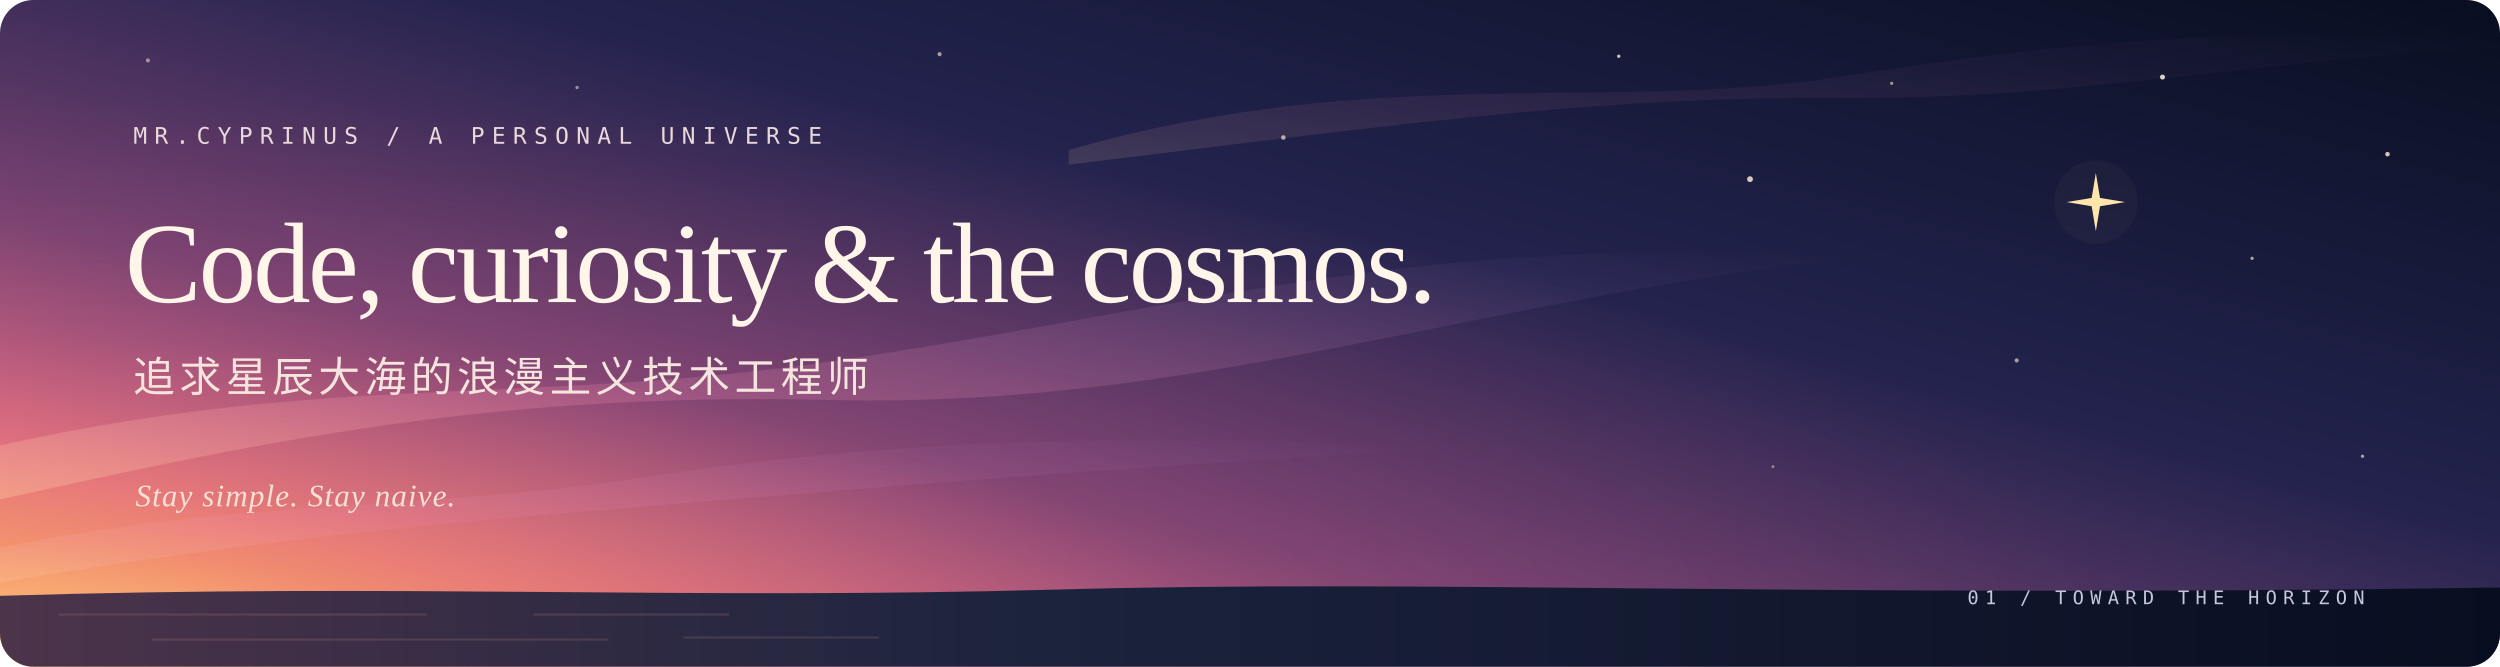
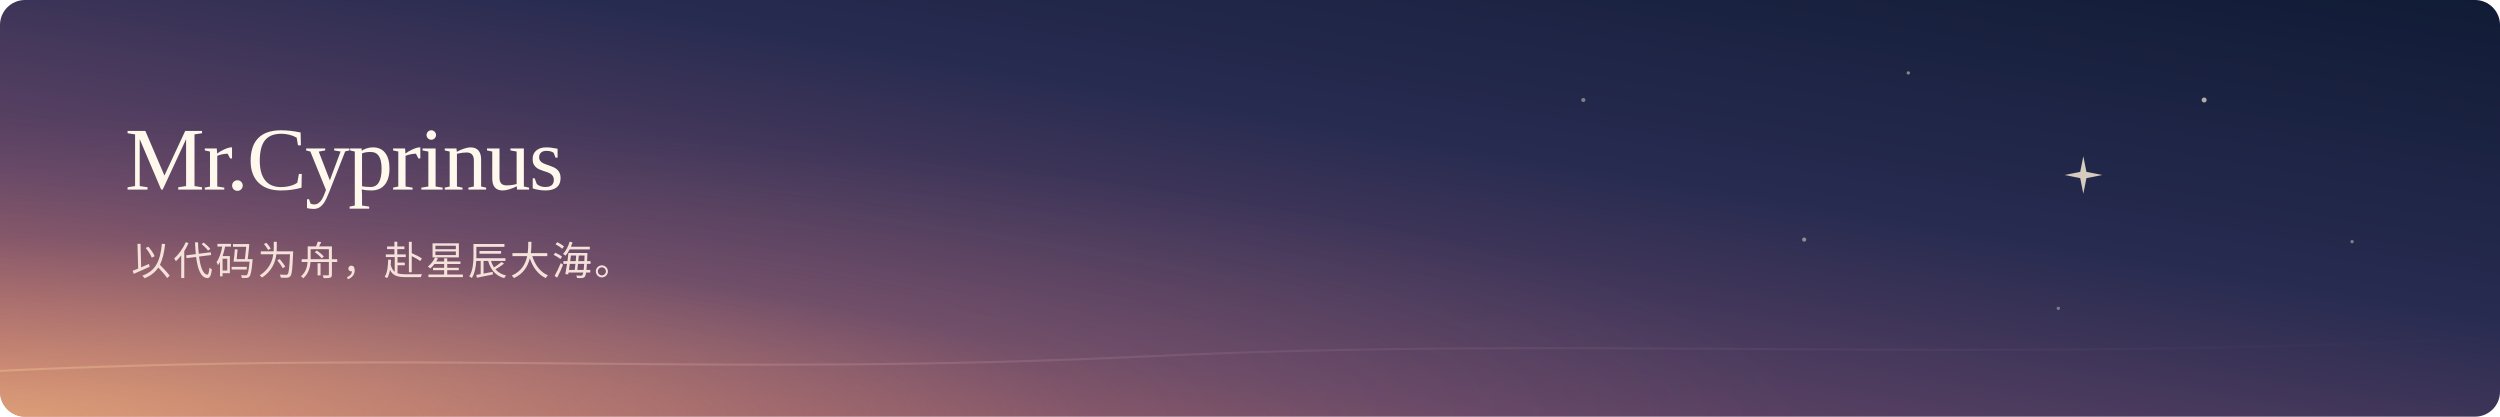
- <svg xmlns="http://www.w3.org/2000/svg" width="1200" height="320" viewBox="0 0 1200 320" role="img" aria-labelledby="title description">
+ <svg xmlns="http://www.w3.org/2000/svg" width="1200" height="200" viewBox="0 0 1200 200" role="img" aria-labelledby="title description">
  <defs>
    <linearGradient id="sky" x1="0" y1="1" x2="1" y2="0">
-       <stop offset="0" stop-color="#f7ad64" />
-       <stop offset=".16" stop-color="#da6a82" />
-       <stop offset=".34" stop-color="#754170" />
-       <stop offset=".6" stop-color="#23234e" />
-       <stop offset="1" stop-color="#080e20" />
+       <stop offset="0" stop-color="#b86b69" />
+       <stop offset=".3" stop-color="#624566" />
+       <stop offset=".62" stop-color="#272b50" />
+       <stop offset="1" stop-color="#101b35" />
    </linearGradient>
-     <radialGradient id="sunset" cx="0" cy="1" r=".85">
-       <stop offset="0" stop-color="#ffda8b" stop-opacity=".95" />
-       <stop offset=".22" stop-color="#ff9d63" stop-opacity=".5" />
-       <stop offset=".58" stop-color="#ee668c" stop-opacity=".12" />
-       <stop offset="1" stop-color="#ee668c" stop-opacity="0" />
+     <radialGradient id="dusk" cx="0" cy="1" r=".72">
+       <stop offset="0" stop-color="#edb47d" stop-opacity=".7" />
+       <stop offset=".6" stop-color="#dc937d" stop-opacity=".12" />
+       <stop offset="1" stop-color="#dc937d" stop-opacity="0" />
    </radialGradient>
-     <linearGradient id="cloud" x1="0" y1="1" x2="1" y2="0">
-       <stop offset="0" stop-color="#ffd099" stop-opacity=".45" />
-       <stop offset=".4" stop-color="#ec83a7" stop-opacity=".28" />
-       <stop offset="1" stop-color="#a786d5" stop-opacity="0" />
-     </linearGradient>
-     <linearGradient id="sea" x1="0" y1="0" x2="1" y2="0">
-       <stop offset="0" stop-color="#4d344b" />
-       <stop offset=".42" stop-color="#1b233d" />
-       <stop offset="1" stop-color="#080e20" />
+     <linearGradient id="horizon" x1="0" x2="1">
+       <stop offset="0" stop-color="#f0bf91" stop-opacity=".45" />
+       <stop offset=".5" stop-color="#cda4bc" stop-opacity=".12" />
+       <stop offset="1" stop-color="#cda4bc" stop-opacity="0" />
    </linearGradient>
    <clipPath id="frame">
-       <rect width="1200" height="320" rx="16" />
+       <rect width="1200" height="200" rx="12" />
    </clipPath>
  </defs>
  <g clip-path="url(#frame)">
-     <rect width="1200" height="320" fill="url(#sky)" />
-     <rect width="1200" height="320" fill="url(#sunset)" />
-     <g fill="url(#cloud)">
-       <path d="M-50 226C145 174 238 198 409 172S688 111 887 124C703 145 572 196 400 192S118 213-50 251Z" />
-       <path d="M-40 272C100 237 186 248 310 229S542 208 700 215C527 225 456 231 298 244S82 266-40 286Z" opacity=".75" />
-       <path d="M513 72C658 30 773 54 882 37S1089 10 1224 22C1083 27 1004 48 883 47S654 62 513 79Z" opacity=".3" />
+     <rect width="1200" height="200" fill="url(#sky)" />
+     <rect width="1200" height="200" fill="url(#dusk)" />
+     <path d="M0 178C213 168 342 181 552 171S950 175 1200 162" fill="none" stroke="url(#horizon)" />
+     <g fill="#f6e7d3">
+       <circle cx="760" cy="48" r="1" opacity=".45" />
+       <circle cx="866" cy="115" r="1" opacity=".5" />
+       <circle cx="916" cy="35" r=".8" opacity=".5" />
+       <circle cx="1058" cy="48" r="1.2" opacity=".7" />
+       <circle cx="1129" cy="116" r=".8" opacity=".45" />
+       <circle cx="988" cy="148" r=".8" opacity=".4" />
+       <path d="M1000 75L1001.5 82.5L1009 84L1001.5 85.5L1000 93L998.5 85.5L991 84L998.5 82.5Z" opacity=".85" />
    </g>
-     <g fill="#fff3dc">
-       <circle cx="71" cy="29" r="1" opacity=".5" />
-       <circle cx="277" cy="42" r=".8" opacity=".52" />
-       <circle cx="451" cy="26" r="1" opacity=".6" />
-       <circle cx="616" cy="66" r="1.1" opacity=".65" />
-       <circle cx="777" cy="27" r=".8" opacity=".8" />
-       <circle cx="840" cy="86" r="1.4" opacity=".82" />
-       <circle cx="908" cy="40" r=".8" opacity=".55" />
-       <circle cx="968" cy="173" r="1" opacity=".6" />
-       <circle cx="1038" cy="37" r="1.2" opacity=".85" />
-       <circle cx="1081" cy="124" r=".8" opacity=".64" />
-       <circle cx="1146" cy="74" r="1.1" opacity=".8" />
-       <circle cx="1134" cy="219" r=".8" opacity=".62" />
-       <circle cx="851" cy="224" r=".7" opacity=".45" />
-     </g>
-     <path d="M1006 83L1008 95L1020 97L1008 99L1006 111L1004 99L992 97L1004 95Z" fill="#ffe4ab" />
-     <circle cx="1006" cy="97" r="20" fill="#ffdfa0" opacity=".035" />
-     <path d="M0 286C194 280 326 288 507 283S865 287 1200 282V320H0Z" fill="url(#sea)" />
-     <g fill="none" stroke="#e4a098" stroke-opacity=".16">
-       <path d="M28 295H205M256 295H350M73 307H292M328 306H422" />
-     </g>
-     <text x="64" y="69" fill="#e9d9db" font-family="ui-monospace, SFMono-Regular, Consolas, monospace" font-size="11" letter-spacing="3.5">MR.CYPRINUS / A PERSONAL UNIVERSE</text>
-     <text x="60" y="145" fill="#fff6e9" font-family="Georgia, 'Times New Roman', serif" font-size="55" letter-spacing="-1.3">Code, curiosity &amp; the cosmos.</text>
-     <text x="64" y="188" fill="#f6e4de" font-family="'Noto Serif SC', 'Songti SC', SimSun, serif" font-size="20" letter-spacing="2.2">追求星辰大海的浪漫主义技术工程师</text>
-     <text x="65" y="243" fill="#f9e0d4" font-family="Georgia, 'Times New Roman', serif" font-size="15" font-style="italic" letter-spacing=".5">Stay simple. Stay naive.</text>
-     <text x="1135" y="290" text-anchor="end" fill="#c7c6df" font-family="ui-monospace, SFMono-Regular, Consolas, monospace" font-size="9" letter-spacing="3">01 / TOWARD THE HORIZON</text>
+     <text x="60" y="91" fill="#fff8ed" font-family="Georgia, 'Times New Roman', serif" font-size="43" letter-spacing="-.8">Mr.Cyprinus</text>
+     <text x="63" y="132" fill="#f4e1d9" font-family="'Noto Sans SC', 'PingFang SC', 'Microsoft YaHei', sans-serif" font-size="19" letter-spacing="1.2">以代码为舟，赴星辰大海。</text>
  </g>
</svg>
